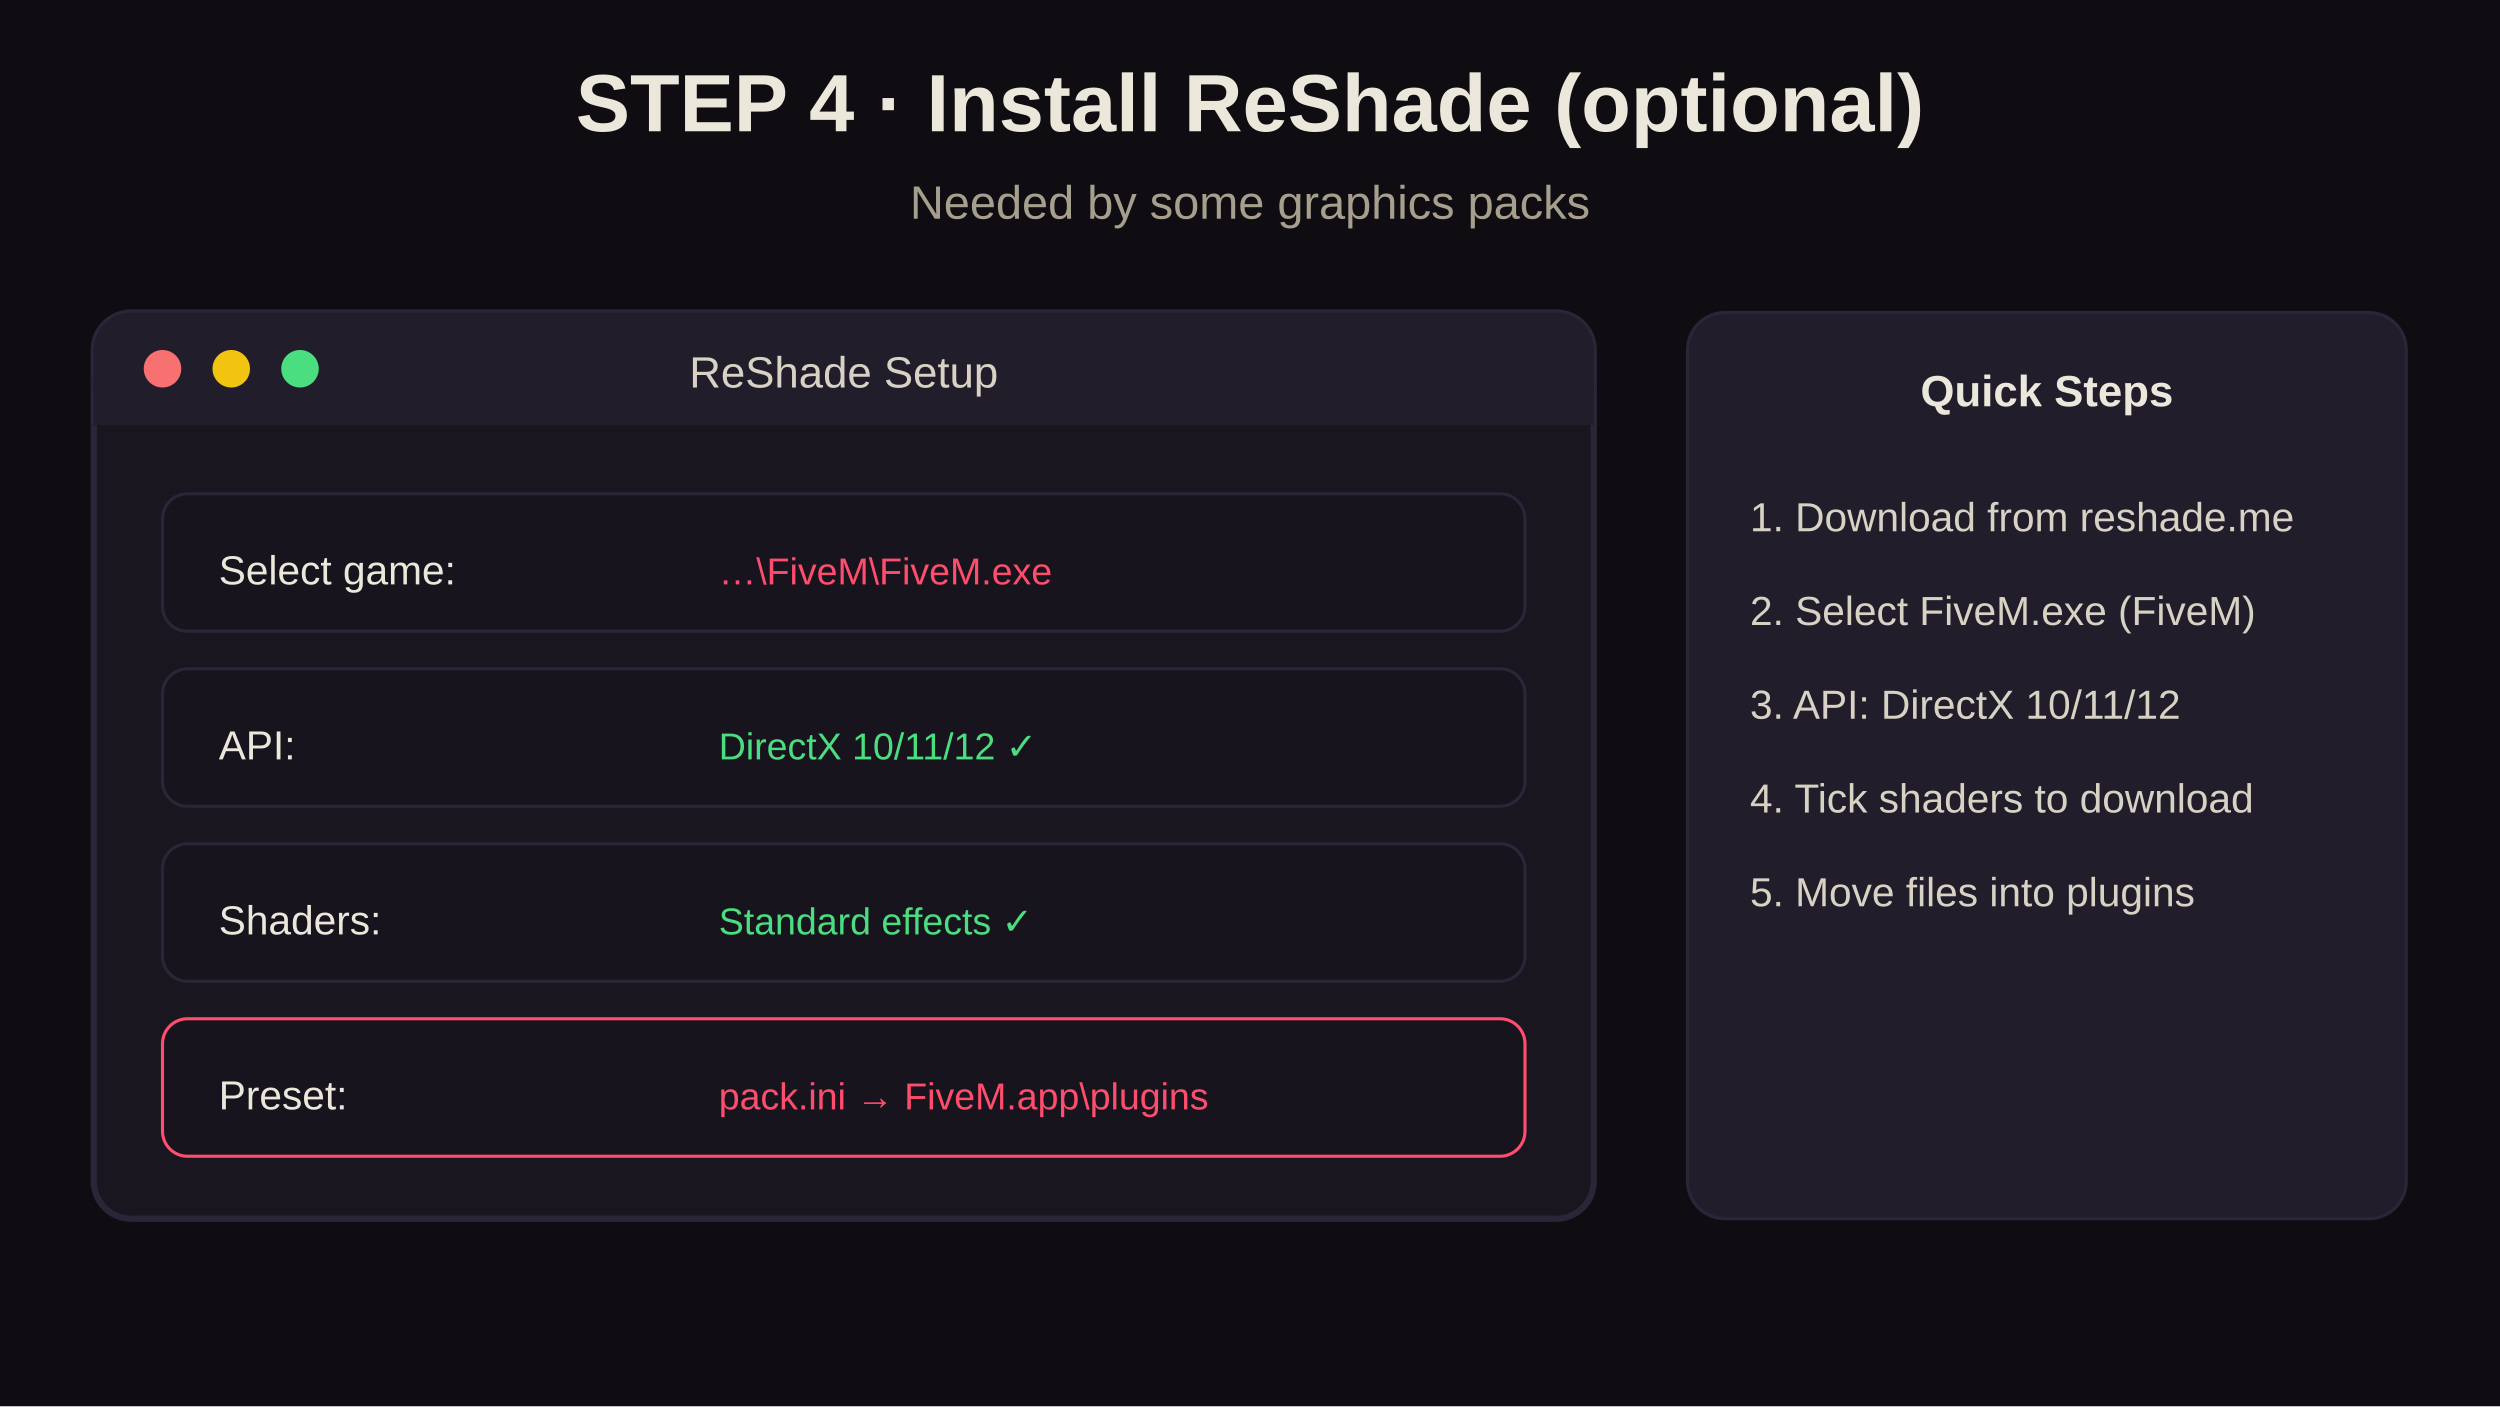
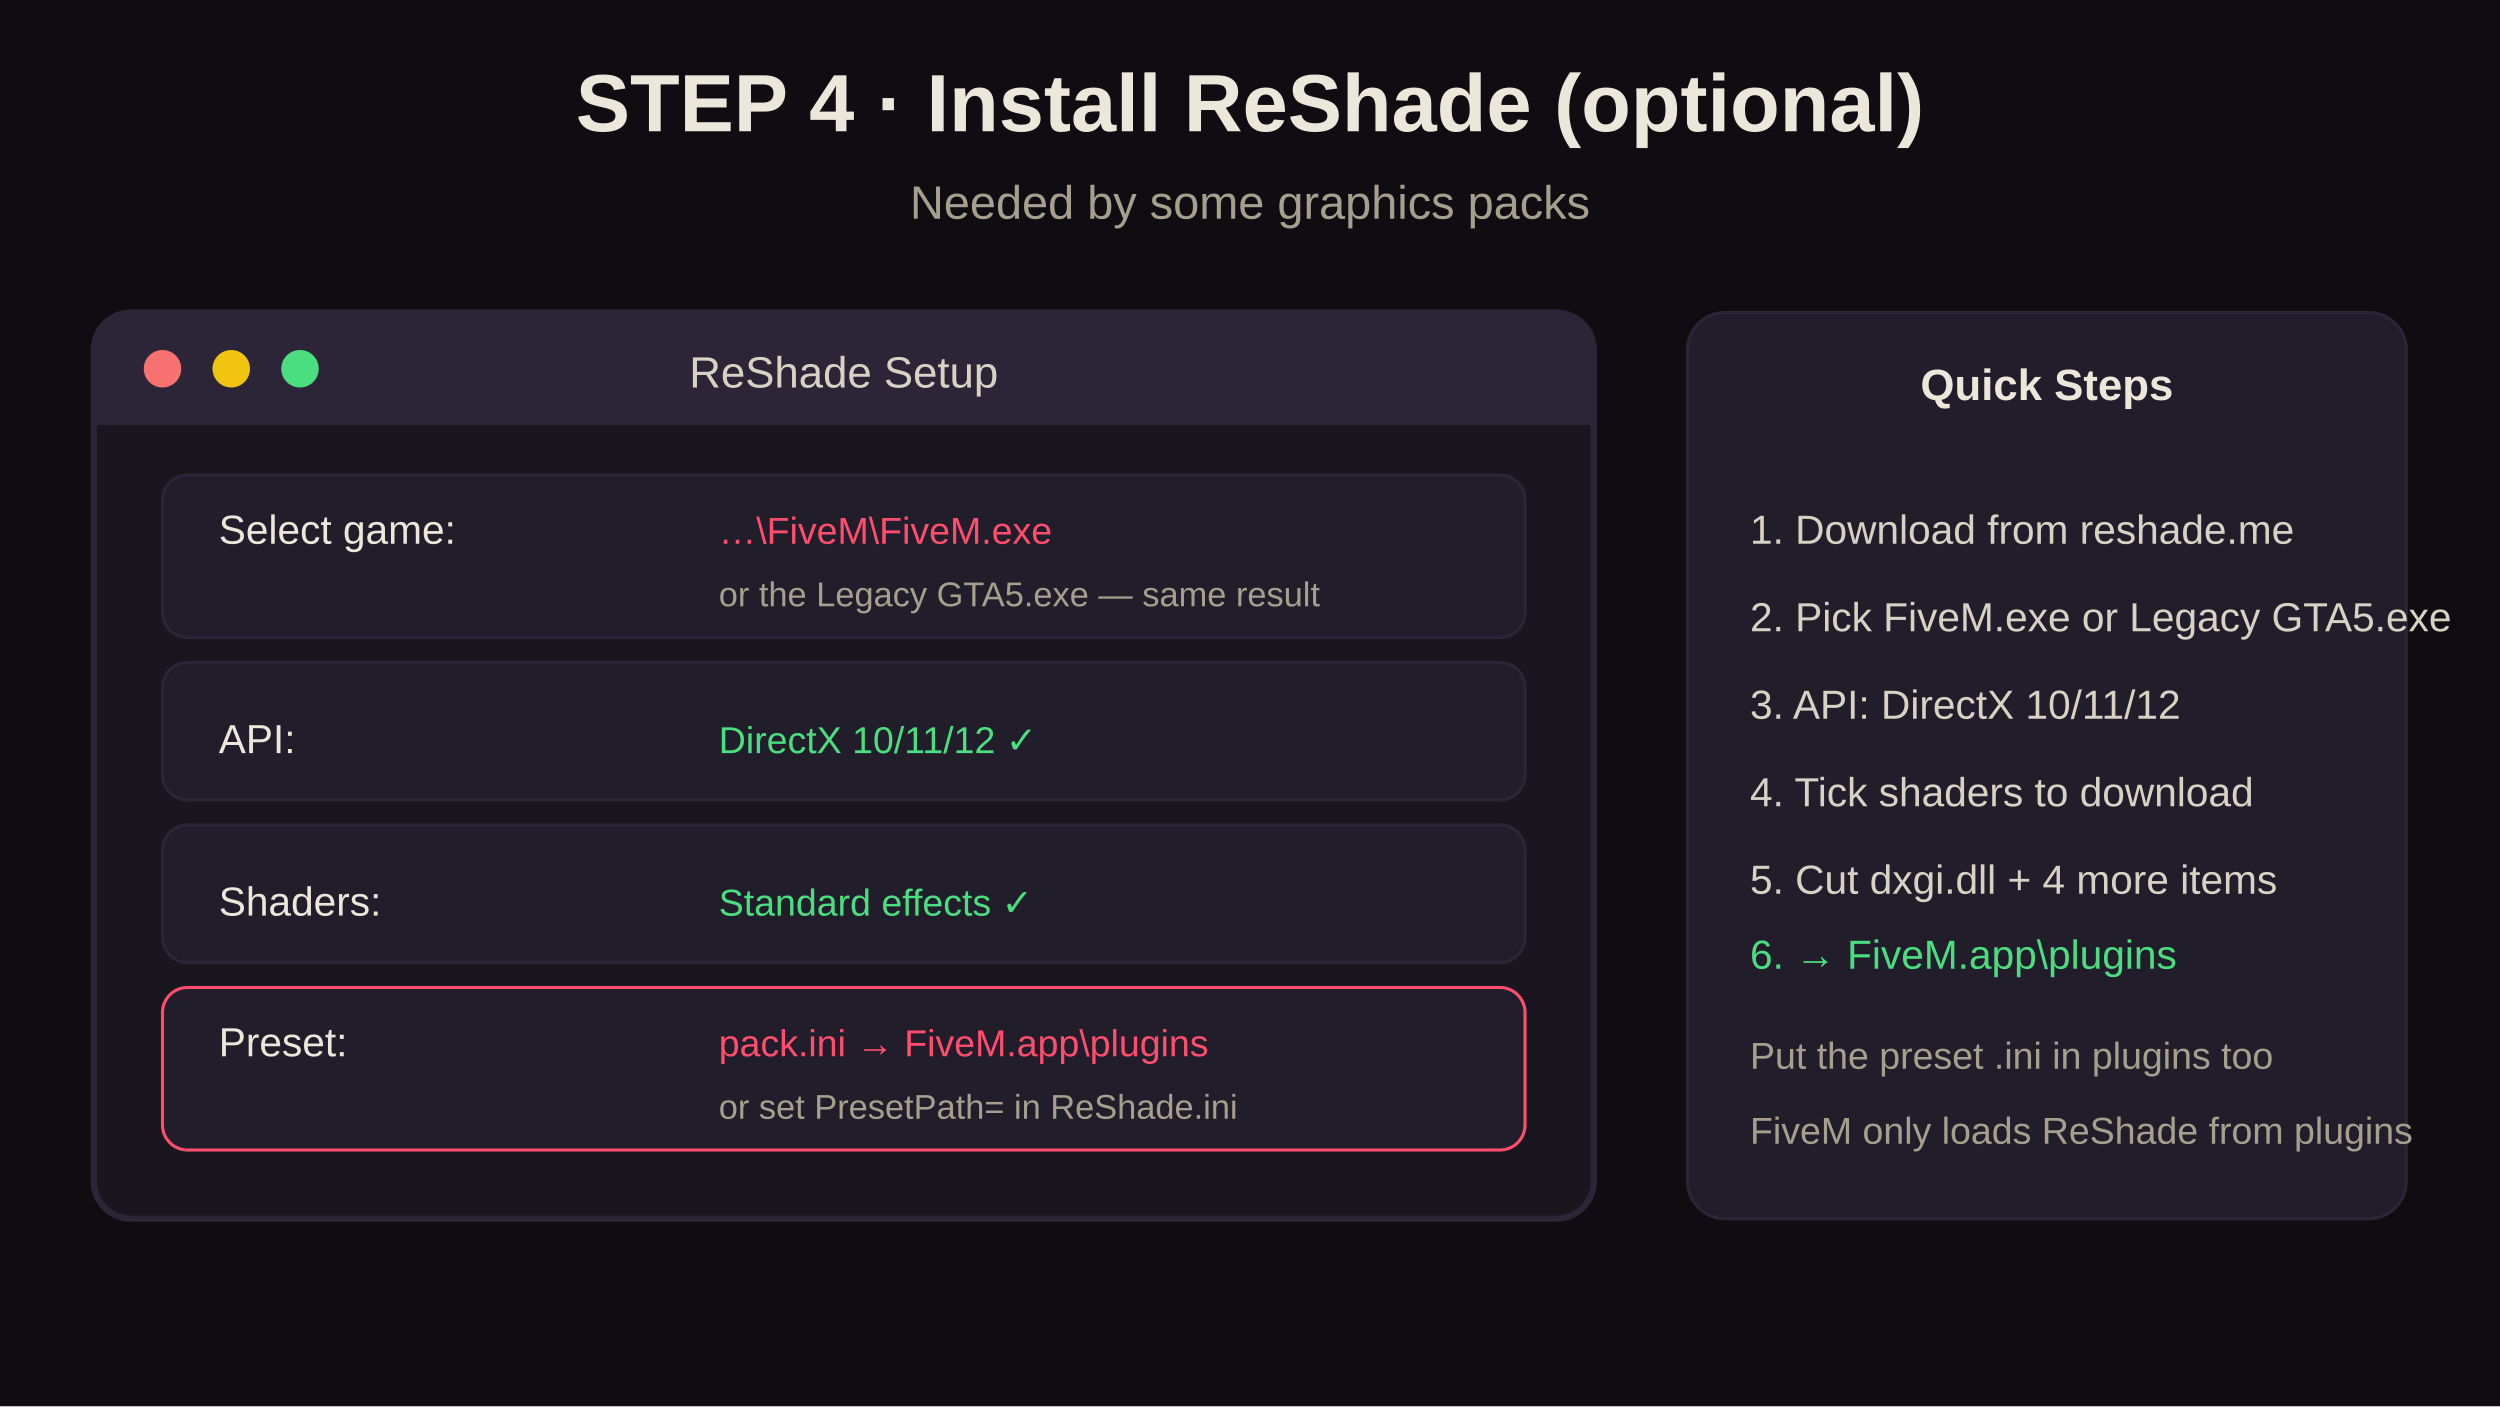
<svg xmlns="http://www.w3.org/2000/svg" width="800" height="450" viewBox="0 0 800 450" font-family="'Segoe UI','Microsoft YaHei',Arial,sans-serif">
  <rect width="800" height="450" fill="#0f0d12" />
  <text x="400" y="42" text-anchor="middle" font-size="26" font-weight="bold" fill="#ece7db">STEP 4 · Install ReShade (optional)</text>
  <text x="400" y="70" text-anchor="middle" font-size="15" fill="#a79f8e">Needed by some graphics packs</text>
  <rect x="30" y="100" width="480" height="290" rx="12" fill="#191620" stroke="#2b2537" stroke-width="2" />
-   <rect x="30" y="100" width="480" height="36" rx="12" fill="#211d2b" />
-   <rect x="30" y="122" width="480" height="14" fill="#211d2b" />
+   <rect x="30" y="100" width="480" height="36" rx="12" fill="#2b2537" />
+   <rect x="30" y="122" width="480" height="14" fill="#2b2537" />
  <circle cx="52" cy="118" r="6" fill="#f87171" />
  <circle cx="74" cy="118" r="6" fill="#f1c40f" />
  <circle cx="96" cy="118" r="6" fill="#4ade80" />
  <text x="270" y="124" text-anchor="middle" font-size="14" fill="#d8d2c4">ReShade Setup</text>
-   <rect x="52" y="158" width="436" height="44" rx="8" fill="#17141d" stroke="#2b2537" />
-   <text x="70" y="187" font-size="13" fill="#ece7db">Select game:</text>
-   <text x="230" y="187" font-size="12" fill="#ff4d6d">…\FiveM\FiveM.exe</text>
-   <rect x="52" y="214" width="436" height="44" rx="8" fill="#17141d" stroke="#2b2537" />
-   <text x="70" y="243" font-size="13" fill="#ece7db">API:</text>
-   <text x="230" y="243" font-size="12" fill="#4ade80">DirectX 10/11/12 ✓</text>
-   <rect x="52" y="270" width="436" height="44" rx="8" fill="#17141d" stroke="#2b2537" />
-   <text x="70" y="299" font-size="13" fill="#ece7db">Shaders:</text>
-   <text x="230" y="299" font-size="12" fill="#4ade80">Standard effects ✓</text>
-   <rect x="52" y="326" width="436" height="44" rx="8" fill="#17141d" stroke="#ff4d6d" />
-   <text x="70" y="355" font-size="13" fill="#ece7db">Preset:</text>
-   <text x="230" y="355" font-size="12" fill="#ff4d6d">pack.ini → FiveM.app\plugins</text>
+   <rect x="52" y="152" width="436" height="52" rx="8" fill="#211d2b" stroke="#2b2537" />
+   <text x="70" y="174" font-size="13" fill="#ece7db">Select game:</text>
+   <text x="230" y="174" font-size="12" fill="#ff4d6d">…\FiveM\FiveM.exe</text>
+   <text x="230" y="194" font-size="11" fill="#a79f8e">or the Legacy GTA5.exe — same result</text>
+   <rect x="52" y="212" width="436" height="44" rx="8" fill="#211d2b" stroke="#2b2537" />
+   <text x="70" y="241" font-size="13" fill="#ece7db">API:</text>
+   <text x="230" y="241" font-size="12" fill="#4ade80">DirectX 10/11/12 ✓</text>
+   <rect x="52" y="264" width="436" height="44" rx="8" fill="#211d2b" stroke="#2b2537" />
+   <text x="70" y="293" font-size="13" fill="#ece7db">Shaders:</text>
+   <text x="230" y="293" font-size="12" fill="#4ade80">Standard effects ✓</text>
+   <rect x="52" y="316" width="436" height="52" rx="8" fill="#211d2b" stroke="#ff4d6d" />
+   <text x="70" y="338" font-size="13" fill="#ece7db">Preset:</text>
+   <text x="230" y="338" font-size="12" fill="#ff4d6d">pack.ini → FiveM.app\plugins</text>
+   <text x="230" y="358" font-size="11" fill="#a79f8e">or set PresetPath= in ReShade.ini</text>
  <rect x="540" y="100" width="230" height="290" rx="12" fill="#211d2b" stroke="#2b2537" />
-   <text x="655" y="130" text-anchor="middle" font-size="14" font-weight="bold" fill="#ece7db">Quick Steps</text>
-   <text x="560" y="170" font-size="13" fill="#d8d2c4">1. Download from reshade.me</text>
-   <text x="560" y="200" font-size="13" fill="#d8d2c4">2. Select FiveM.exe (FiveM)</text>
+   <text x="655" y="128" text-anchor="middle" font-size="14" font-weight="bold" fill="#ece7db">Quick Steps</text>
+   <text x="560" y="174" font-size="13" fill="#d8d2c4">1. Download from reshade.me</text>
+   <text x="560" y="202" font-size="13" fill="#d8d2c4">2. Pick FiveM.exe or Legacy GTA5.exe</text>
  <text x="560" y="230" font-size="13" fill="#d8d2c4">3. API: DirectX 10/11/12</text>
-   <text x="560" y="260" font-size="13" fill="#d8d2c4">4. Tick shaders to download</text>
-   <text x="560" y="290" font-size="13" fill="#d8d2c4">5. Move files into plugins</text>
+   <text x="560" y="258" font-size="13" fill="#d8d2c4">4. Tick shaders to download</text>
+   <text x="560" y="286" font-size="13" fill="#d8d2c4">5. Cut dxgi.dll + 4 more items</text>
+   <text x="560" y="310" font-size="13" fill="#4ade80">6. → FiveM.app\plugins</text>
+   <text x="560" y="342" font-size="12" fill="#a79f8e">Put the preset .ini in plugins too</text>
+   <text x="560" y="366" font-size="12" fill="#a79f8e">FiveM only loads ReShade from plugins</text>
</svg>
